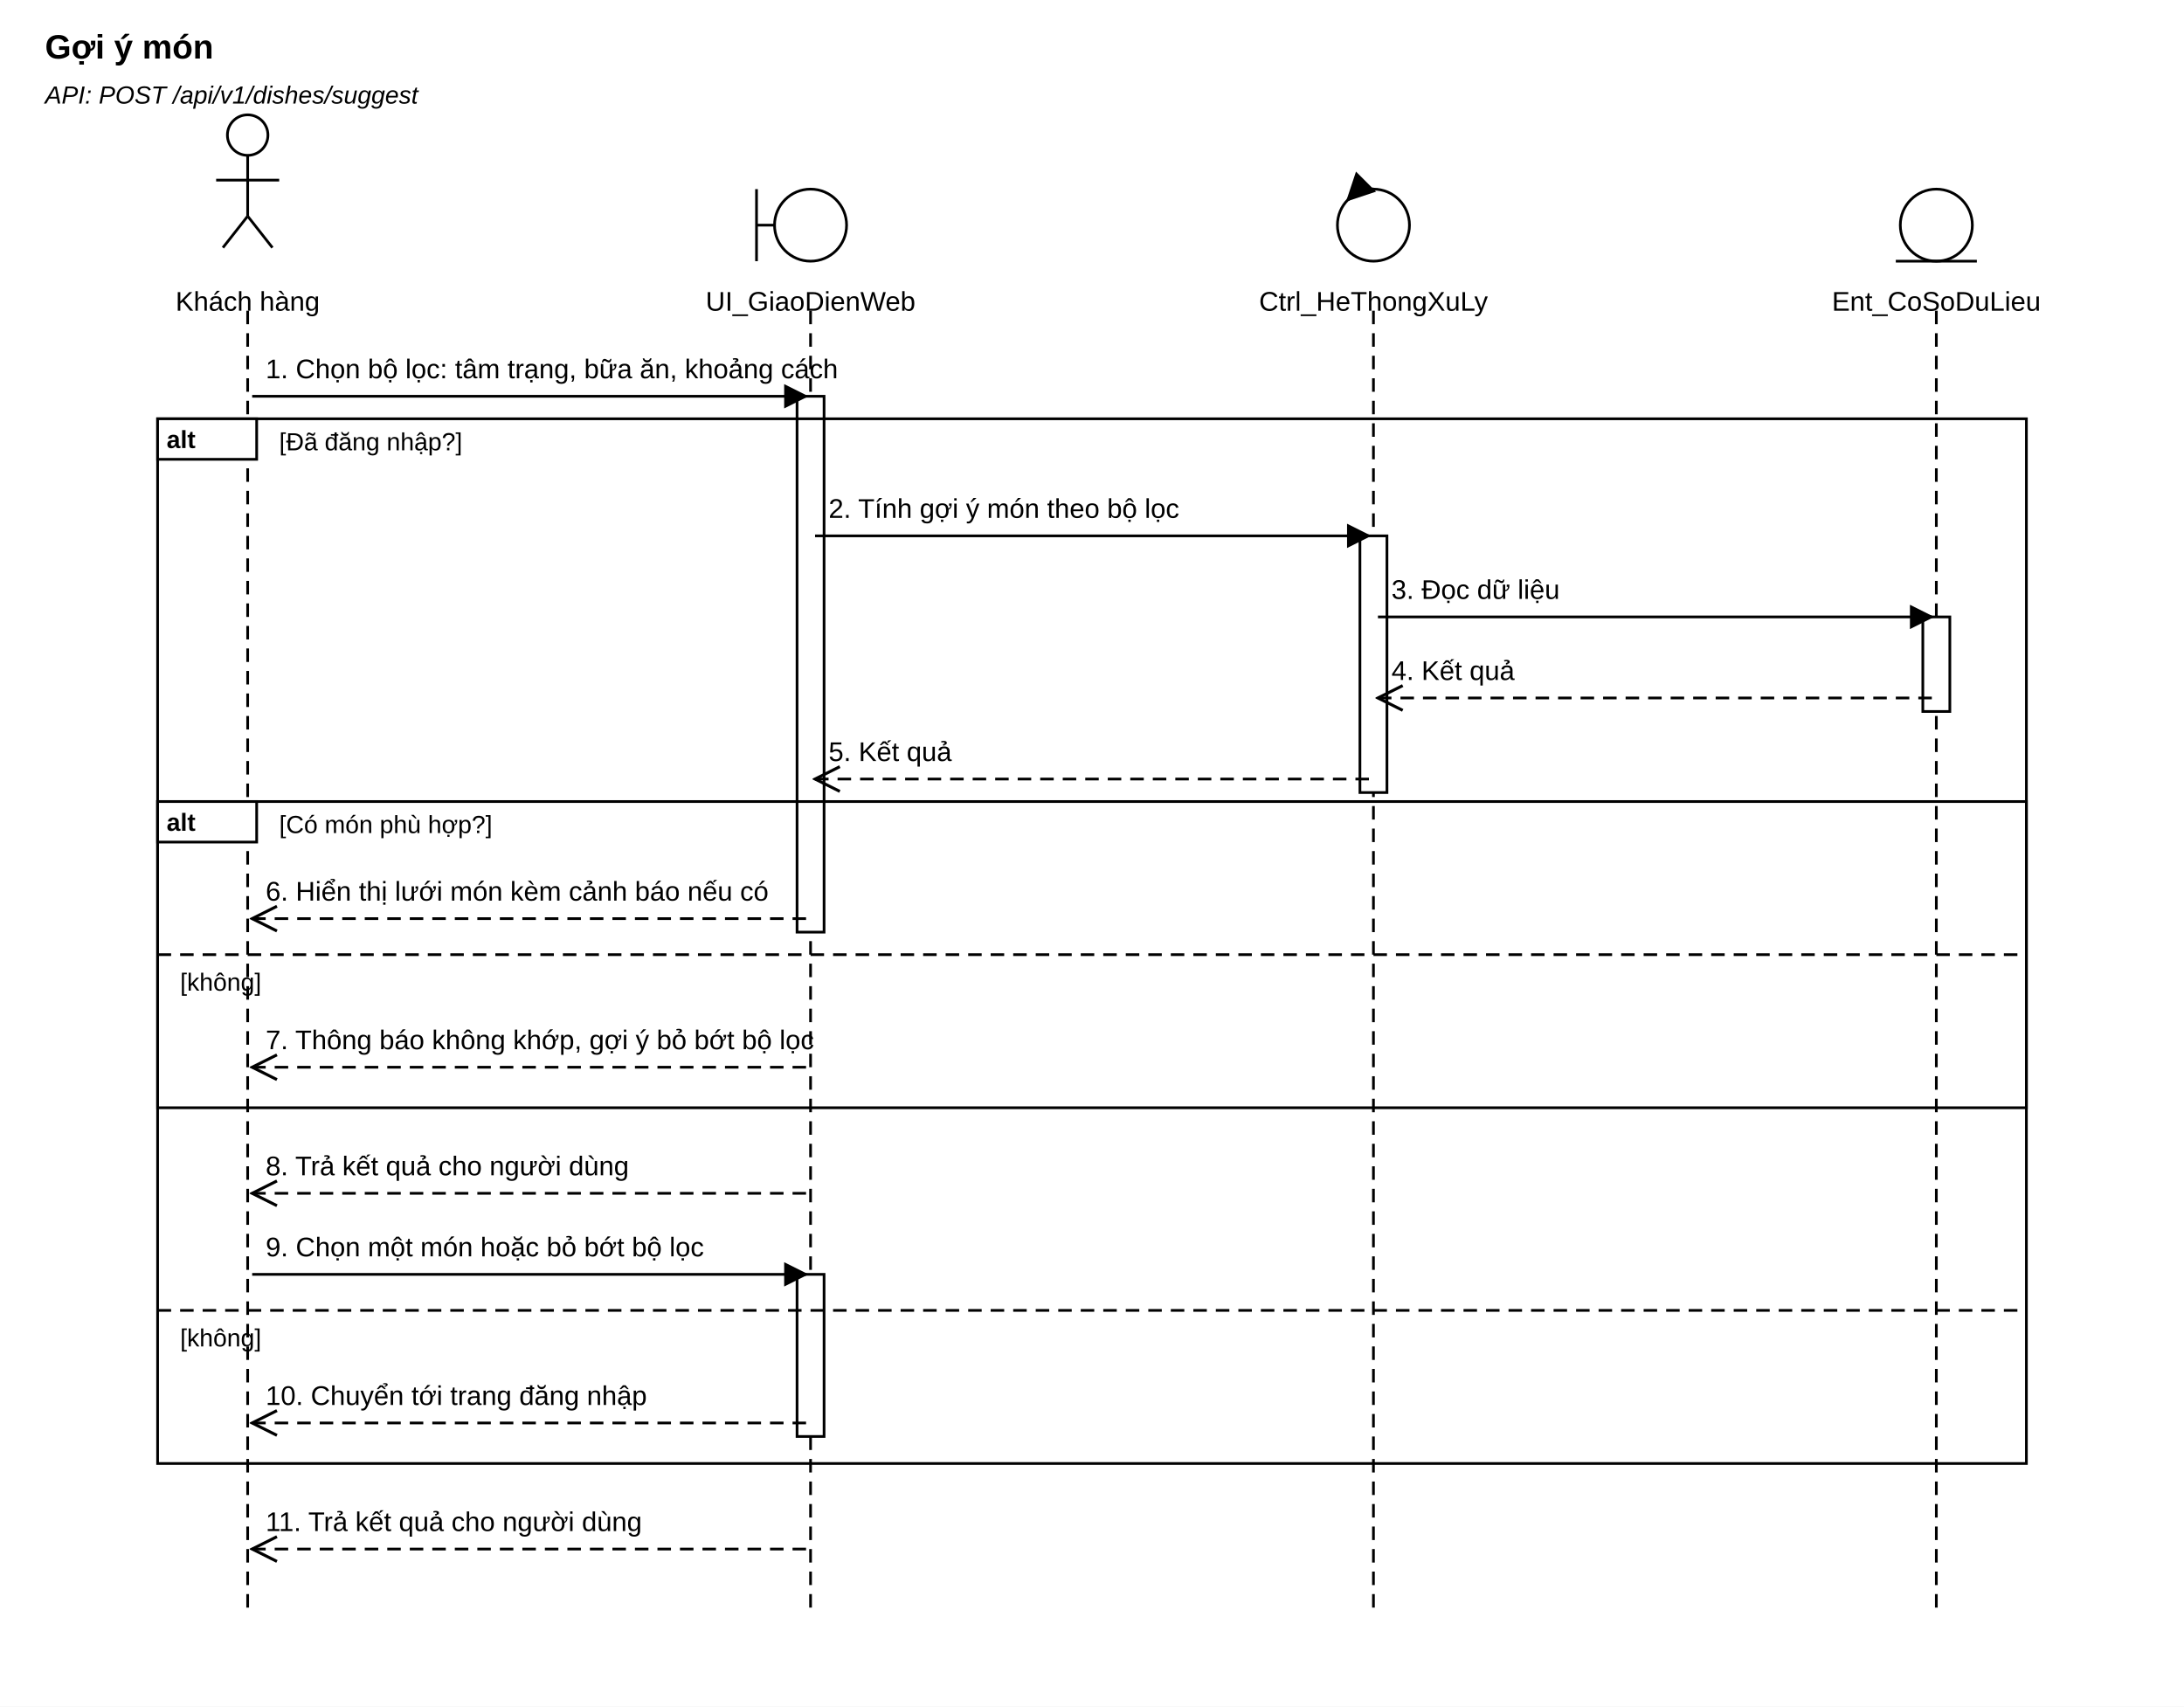
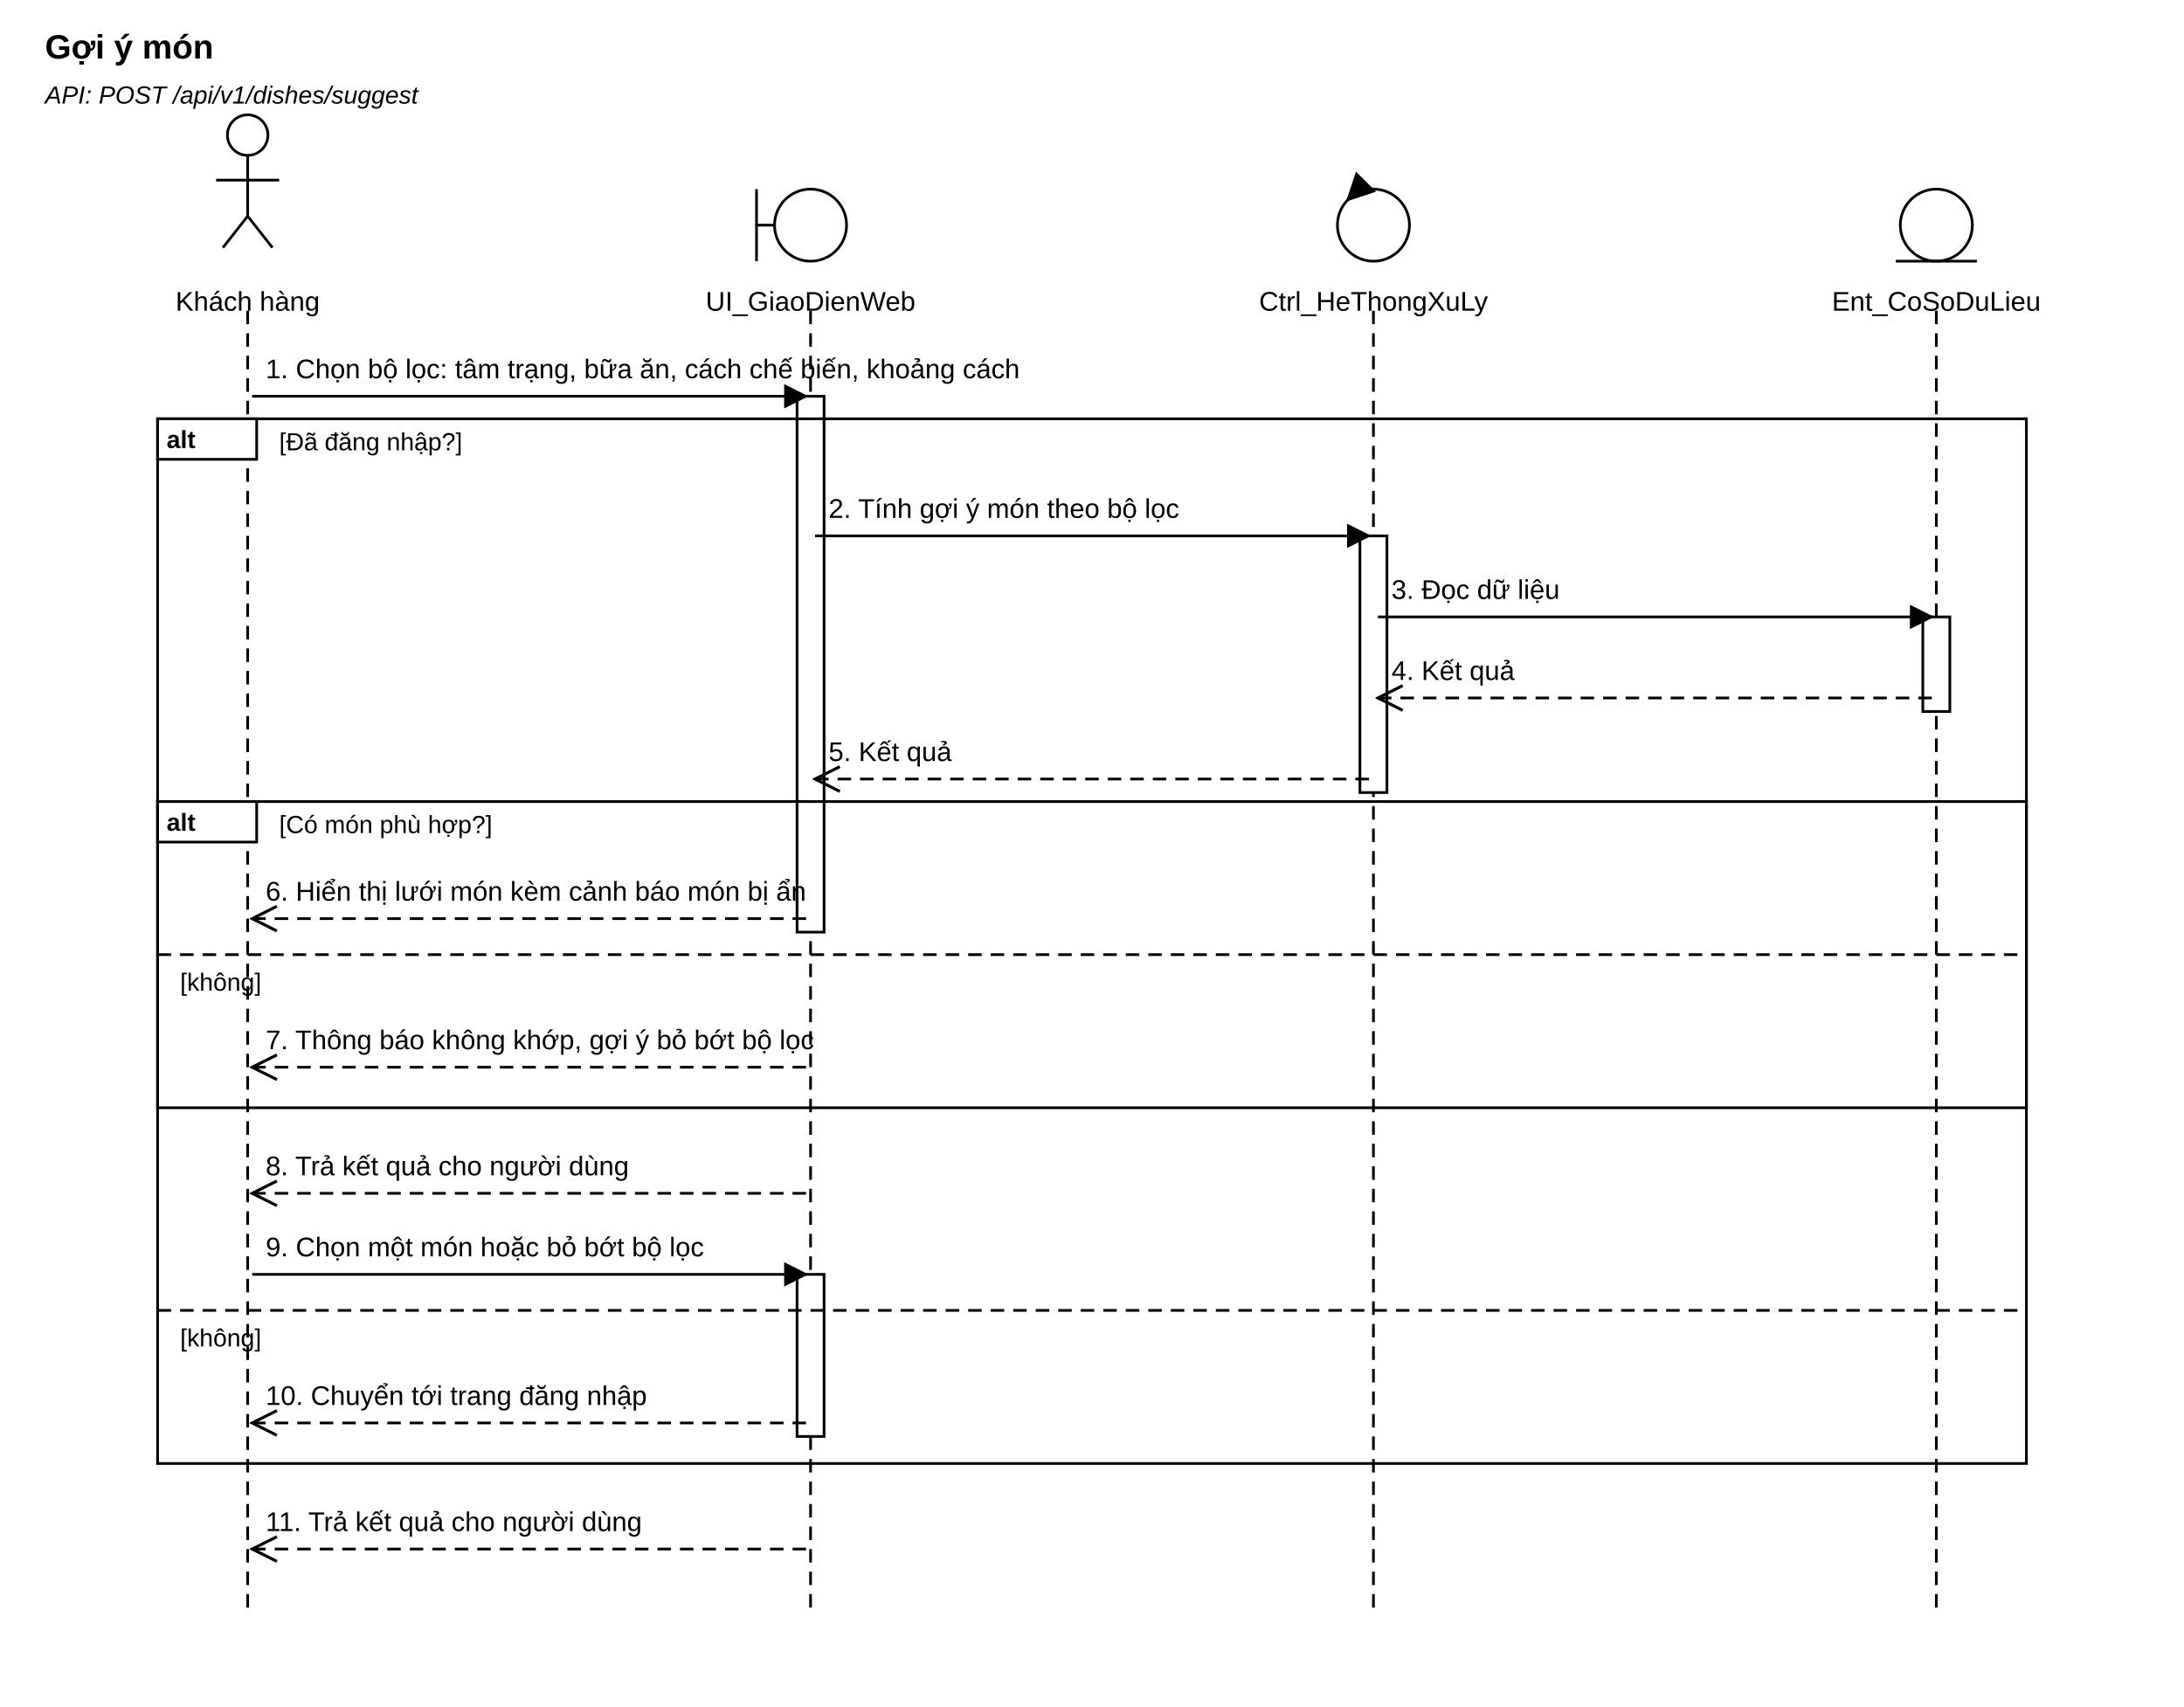
<svg xmlns="http://www.w3.org/2000/svg" width="970" height="758" viewBox="0 0 970 758">
  <defs>
    <marker id="dac" viewBox="0 0 10 10" refX="9" refY="5" markerWidth="9" markerHeight="9" orient="auto">
      <path d="M0,0 L10,5 L0,10 z" fill="#000" />
    </marker>
    <marker id="ho" viewBox="0 0 12 12" refX="11" refY="6" markerWidth="11" markerHeight="11" orient="auto">
      <path d="M1,1 L11,6 L1,11" fill="none" stroke="#000" stroke-width="1.2" />
    </marker>
  </defs>
  <rect width="100%" height="100%" fill="#fff" />
  <text x="20" y="26" font-family="Arial, Helvetica, sans-serif" font-size="15" text-anchor="start" font-weight="bold" fill="#000">Gợi ý món</text>
  <text x="20" y="46" font-family="Arial, Helvetica, sans-serif" font-size="11" text-anchor="start" font-weight="normal" fill="#000" font-style="italic">API: POST /api/v1/dishes/suggest</text>
  <circle cx="110" cy="60" r="9" fill="#fff" stroke="#000" stroke-width="1.2" />
  <line x1="110" y1="69" x2="110" y2="96" stroke="#000" stroke-width="1.2" />
  <line x1="96" y1="80" x2="124" y2="80" stroke="#000" stroke-width="1.2" />
  <line x1="110" y1="96" x2="99" y2="110" stroke="#000" stroke-width="1.2" />
  <line x1="110" y1="96" x2="121" y2="110" stroke="#000" stroke-width="1.2" />
  <text x="110" y="138" font-family="Arial, Helvetica, sans-serif" font-size="12" text-anchor="middle" font-weight="normal" fill="#000">Khách hàng</text>
  <line x1="336" y1="84" x2="336" y2="116" stroke="#000" stroke-width="1.2" />
  <line x1="336" y1="100" x2="344" y2="100" stroke="#000" stroke-width="1.2" />
  <circle cx="360" cy="100" r="16" fill="#fff" stroke="#000" stroke-width="1.2" />
  <text x="360" y="138" font-family="Arial, Helvetica, sans-serif" font-size="12" text-anchor="middle" font-weight="normal" fill="#000">UI_GiaoDienWeb</text>
  <circle cx="610" cy="100" r="16" fill="#fff" stroke="#000" stroke-width="1.2" />
  <path d="M 610 84 A 16 16 0 0 0 598.69 88.69" fill="none" stroke="#000" stroke-width="1.4" marker-end="url(#dac)" />
  <text x="610" y="138" font-family="Arial, Helvetica, sans-serif" font-size="12" text-anchor="middle" font-weight="normal" fill="#000">Ctrl_HeThongXuLy</text>
  <circle cx="860" cy="100" r="16" fill="#fff" stroke="#000" stroke-width="1.2" />
  <line x1="842" y1="116" x2="878" y2="116" stroke="#000" stroke-width="1.2" />
  <text x="860" y="138" font-family="Arial, Helvetica, sans-serif" font-size="12" text-anchor="middle" font-weight="normal" fill="#000">Ent_CoSoDuLieu</text>
  <line x1="110" y1="138" x2="110" y2="718" stroke="#000" stroke-width="1.2" stroke-dasharray="6 4" />
  <line x1="360" y1="138" x2="360" y2="718" stroke="#000" stroke-width="1.2" stroke-dasharray="6 4" />
  <line x1="610" y1="138" x2="610" y2="718" stroke="#000" stroke-width="1.2" stroke-dasharray="6 4" />
  <line x1="860" y1="138" x2="860" y2="718" stroke="#000" stroke-width="1.2" stroke-dasharray="6 4" />
  <rect x="854" y="274" width="12" height="42" rx="0" fill="#fff" stroke="#000" stroke-width="1.2" />
  <rect x="604" y="238" width="12" height="114" rx="0" fill="#fff" stroke="#000" stroke-width="1.2" />
  <rect x="354" y="176" width="12" height="238" rx="0" fill="#fff" stroke="#000" stroke-width="1.2" />
  <rect x="354" y="566" width="12" height="72" rx="0" fill="#fff" stroke="#000" stroke-width="1.2" />
  <line x1="112" y1="176" x2="358" y2="176" stroke="#000" stroke-width="1.2" marker-end="url(#dac)" />
-   <text x="118" y="168" font-family="Arial, Helvetica, sans-serif" font-size="12" text-anchor="start" font-weight="normal" fill="#000">1. Chọn bộ lọc: tâm trạng, bữa ăn, khoảng cách</text>
+   <text x="118" y="168" font-family="Arial, Helvetica, sans-serif" font-size="12" text-anchor="start" font-weight="normal" fill="#000">1. Chọn bộ lọc: tâm trạng, bữa ăn, cách chế biến, khoảng cách</text>
  <line x1="362" y1="238" x2="608" y2="238" stroke="#000" stroke-width="1.2" marker-end="url(#dac)" />
  <text x="368" y="230" font-family="Arial, Helvetica, sans-serif" font-size="12" text-anchor="start" font-weight="normal" fill="#000">2. Tính gợi ý món theo bộ lọc</text>
  <line x1="612" y1="274" x2="858" y2="274" stroke="#000" stroke-width="1.2" marker-end="url(#dac)" />
  <text x="618" y="266" font-family="Arial, Helvetica, sans-serif" font-size="12" text-anchor="start" font-weight="normal" fill="#000">3. Đọc dữ liệu</text>
  <line x1="858" y1="310" x2="612" y2="310" stroke="#000" stroke-width="1.2" stroke-dasharray="6 4" marker-end="url(#ho)" />
  <text x="618" y="302" font-family="Arial, Helvetica, sans-serif" font-size="12" text-anchor="start" font-weight="normal" fill="#000">4. Kết quả</text>
  <line x1="608" y1="346" x2="362" y2="346" stroke="#000" stroke-width="1.2" stroke-dasharray="6 4" marker-end="url(#ho)" />
  <text x="368" y="338" font-family="Arial, Helvetica, sans-serif" font-size="12" text-anchor="start" font-weight="normal" fill="#000">5. Kết quả</text>
  <line x1="358" y1="408" x2="112" y2="408" stroke="#000" stroke-width="1.2" stroke-dasharray="6 4" marker-end="url(#ho)" />
-   <text x="118" y="400" font-family="Arial, Helvetica, sans-serif" font-size="12" text-anchor="start" font-weight="normal" fill="#000">6. Hiển thị lưới món kèm cảnh báo nếu có</text>
+   <text x="118" y="400" font-family="Arial, Helvetica, sans-serif" font-size="12" text-anchor="start" font-weight="normal" fill="#000">6. Hiển thị lưới món kèm cảnh báo món bị ẩn</text>
  <line x1="70" y1="424" x2="900" y2="424" stroke="#000" stroke-width="1.2" stroke-dasharray="6 4" />
  <text x="80" y="440" font-family="Arial, Helvetica, sans-serif" font-size="11" text-anchor="start" font-weight="normal" fill="#000">[không]</text>
  <line x1="358" y1="474" x2="112" y2="474" stroke="#000" stroke-width="1.2" stroke-dasharray="6 4" marker-end="url(#ho)" />
  <text x="118" y="466" font-family="Arial, Helvetica, sans-serif" font-size="12" text-anchor="start" font-weight="normal" fill="#000">7. Thông báo không khớp, gợi ý bỏ bớt bộ lọc</text>
  <rect x="70" y="356" width="830" height="136" rx="0" fill="none" stroke="#000" stroke-width="1.2" />
  <rect x="70" y="356" width="44" height="18" fill="#fff" stroke="#000" stroke-width="1.2" />
  <text x="74" y="369" font-family="Arial, Helvetica, sans-serif" font-size="11" text-anchor="start" font-weight="bold" fill="#000">alt</text>
  <text x="124" y="370" font-family="Arial, Helvetica, sans-serif" font-size="11" text-anchor="start" font-weight="normal" fill="#000">[Có món phù hợp?]</text>
  <line x1="358" y1="530" x2="112" y2="530" stroke="#000" stroke-width="1.2" stroke-dasharray="6 4" marker-end="url(#ho)" />
  <text x="118" y="522" font-family="Arial, Helvetica, sans-serif" font-size="12" text-anchor="start" font-weight="normal" fill="#000">8. Trả kết quả cho người dùng</text>
  <line x1="112" y1="566" x2="358" y2="566" stroke="#000" stroke-width="1.2" marker-end="url(#dac)" />
  <text x="118" y="558" font-family="Arial, Helvetica, sans-serif" font-size="12" text-anchor="start" font-weight="normal" fill="#000">9. Chọn một món hoặc bỏ bớt bộ lọc</text>
  <line x1="70" y1="582" x2="900" y2="582" stroke="#000" stroke-width="1.2" stroke-dasharray="6 4" />
  <text x="80" y="598" font-family="Arial, Helvetica, sans-serif" font-size="11" text-anchor="start" font-weight="normal" fill="#000">[không]</text>
  <line x1="358" y1="632" x2="112" y2="632" stroke="#000" stroke-width="1.2" stroke-dasharray="6 4" marker-end="url(#ho)" />
  <text x="118" y="624" font-family="Arial, Helvetica, sans-serif" font-size="12" text-anchor="start" font-weight="normal" fill="#000">10. Chuyển tới trang đăng nhập</text>
  <rect x="70" y="186" width="830" height="464" rx="0" fill="none" stroke="#000" stroke-width="1.2" />
  <rect x="70" y="186" width="44" height="18" fill="#fff" stroke="#000" stroke-width="1.2" />
  <text x="74" y="199" font-family="Arial, Helvetica, sans-serif" font-size="11" text-anchor="start" font-weight="bold" fill="#000">alt</text>
  <text x="124" y="200" font-family="Arial, Helvetica, sans-serif" font-size="11" text-anchor="start" font-weight="normal" fill="#000">[Đã đăng nhập?]</text>
  <line x1="358" y1="688" x2="112" y2="688" stroke="#000" stroke-width="1.2" stroke-dasharray="6 4" marker-end="url(#ho)" />
  <text x="118" y="680" font-family="Arial, Helvetica, sans-serif" font-size="12" text-anchor="start" font-weight="normal" fill="#000">11. Trả kết quả cho người dùng</text>
</svg>
